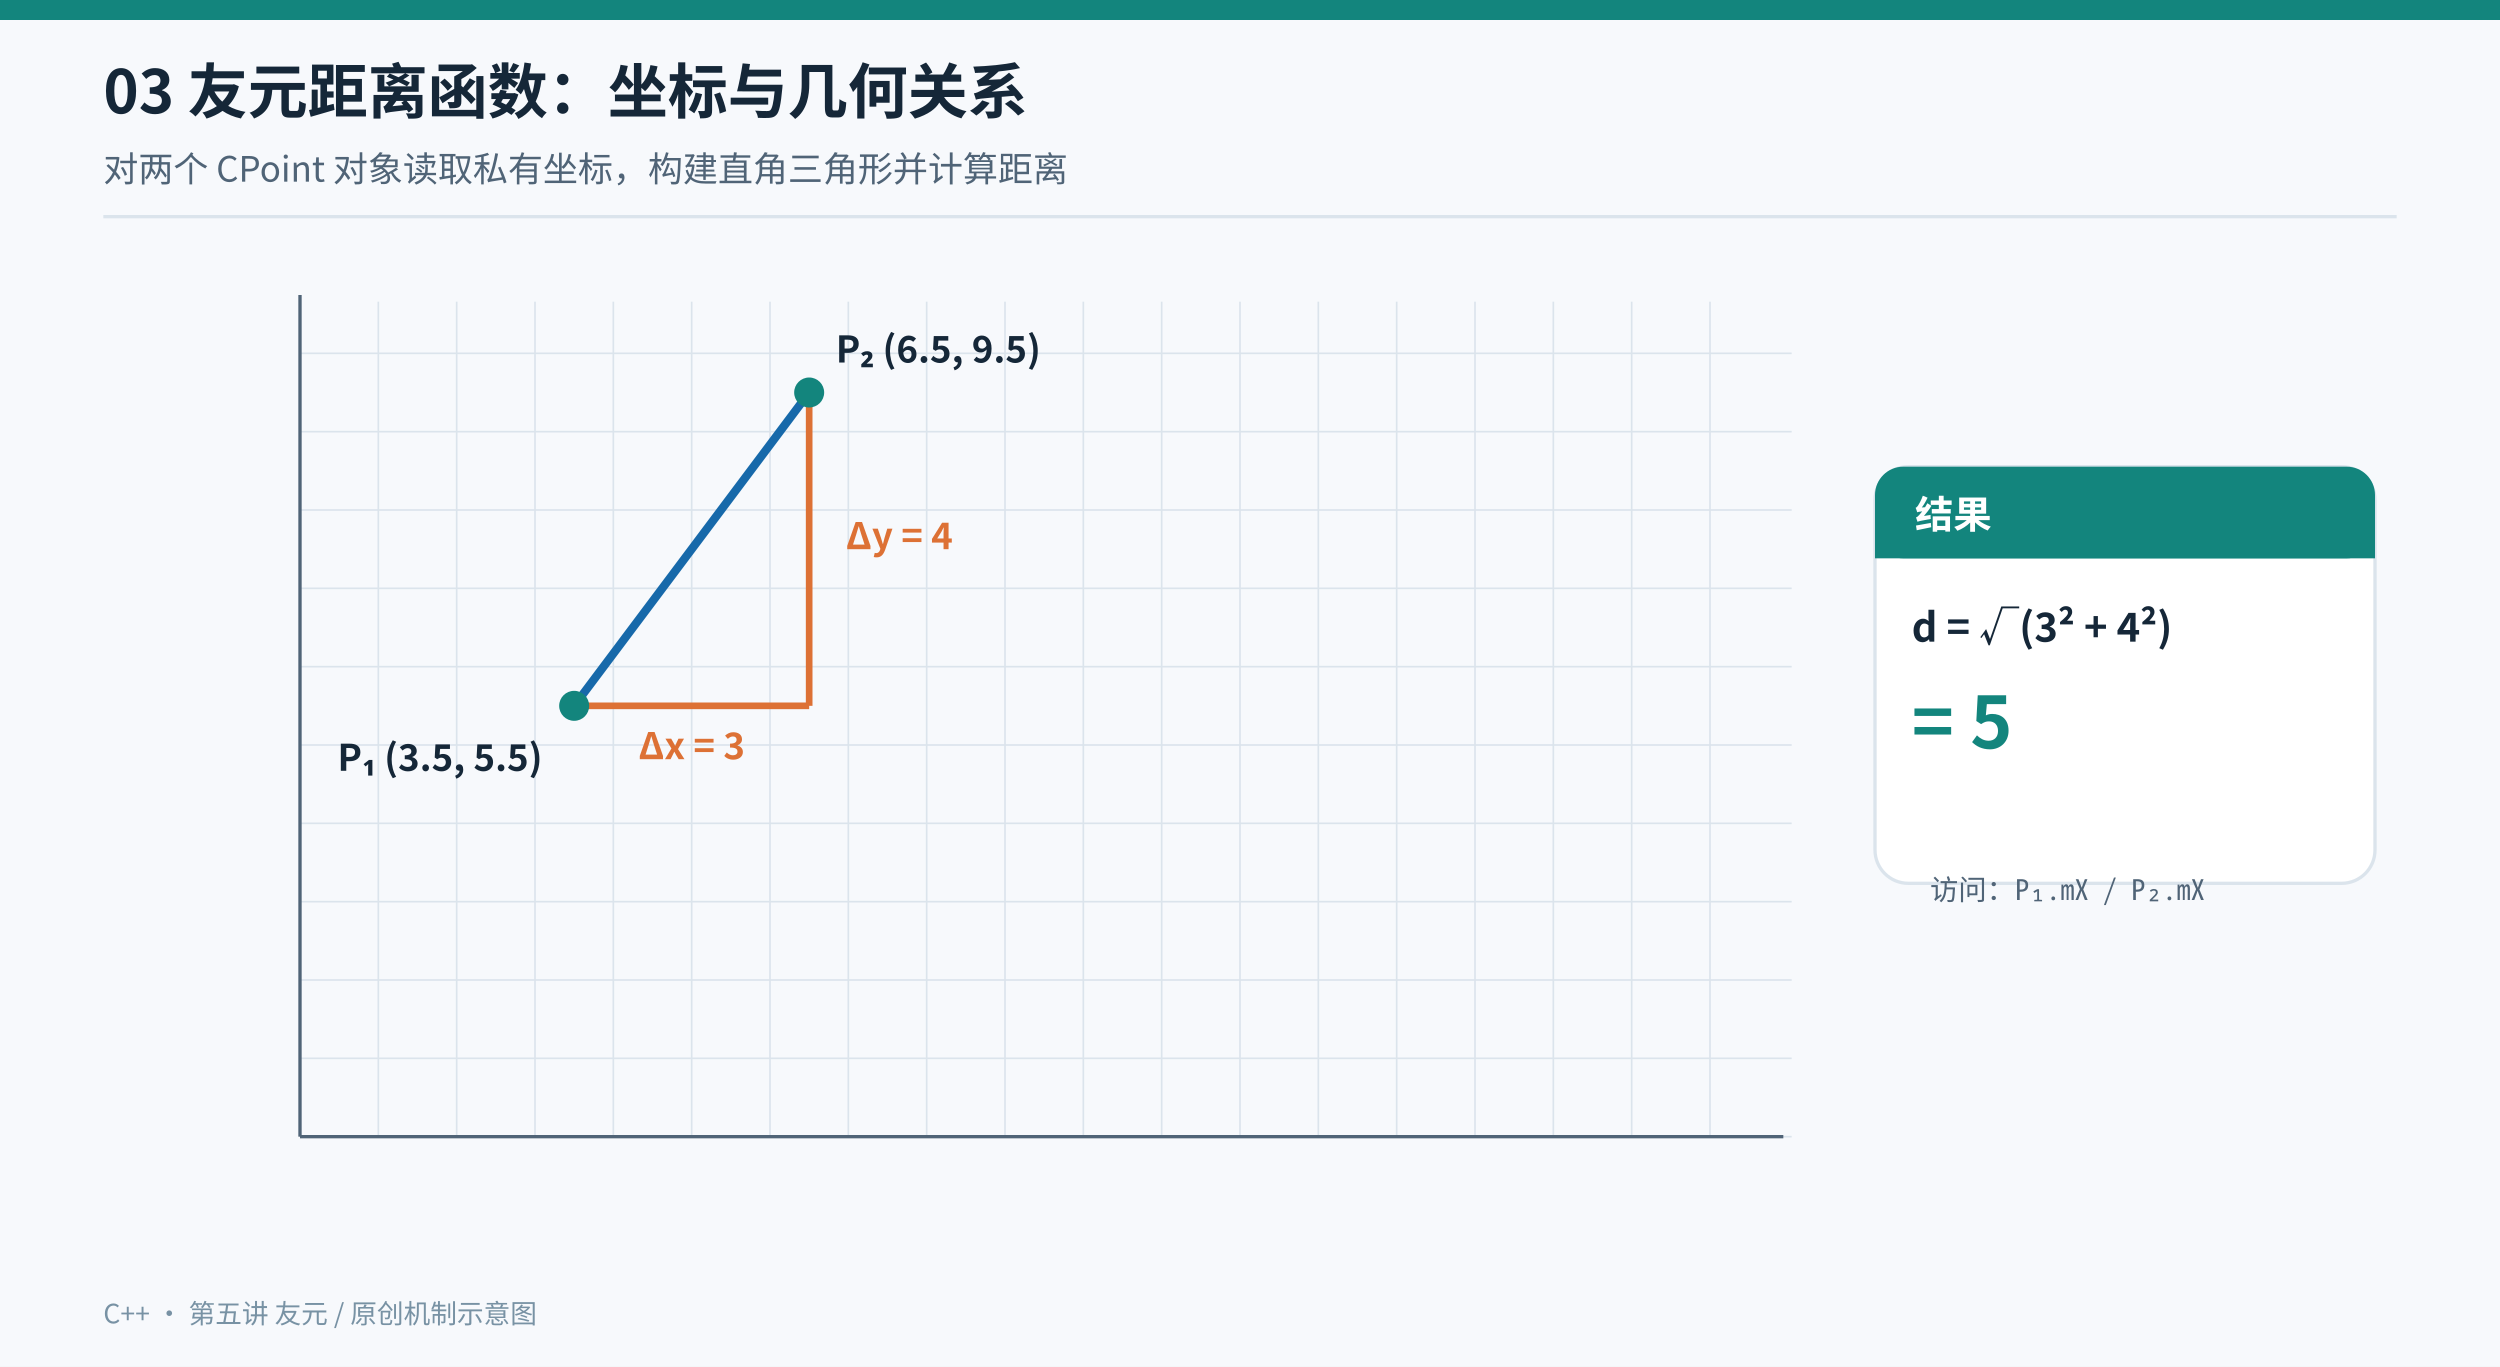
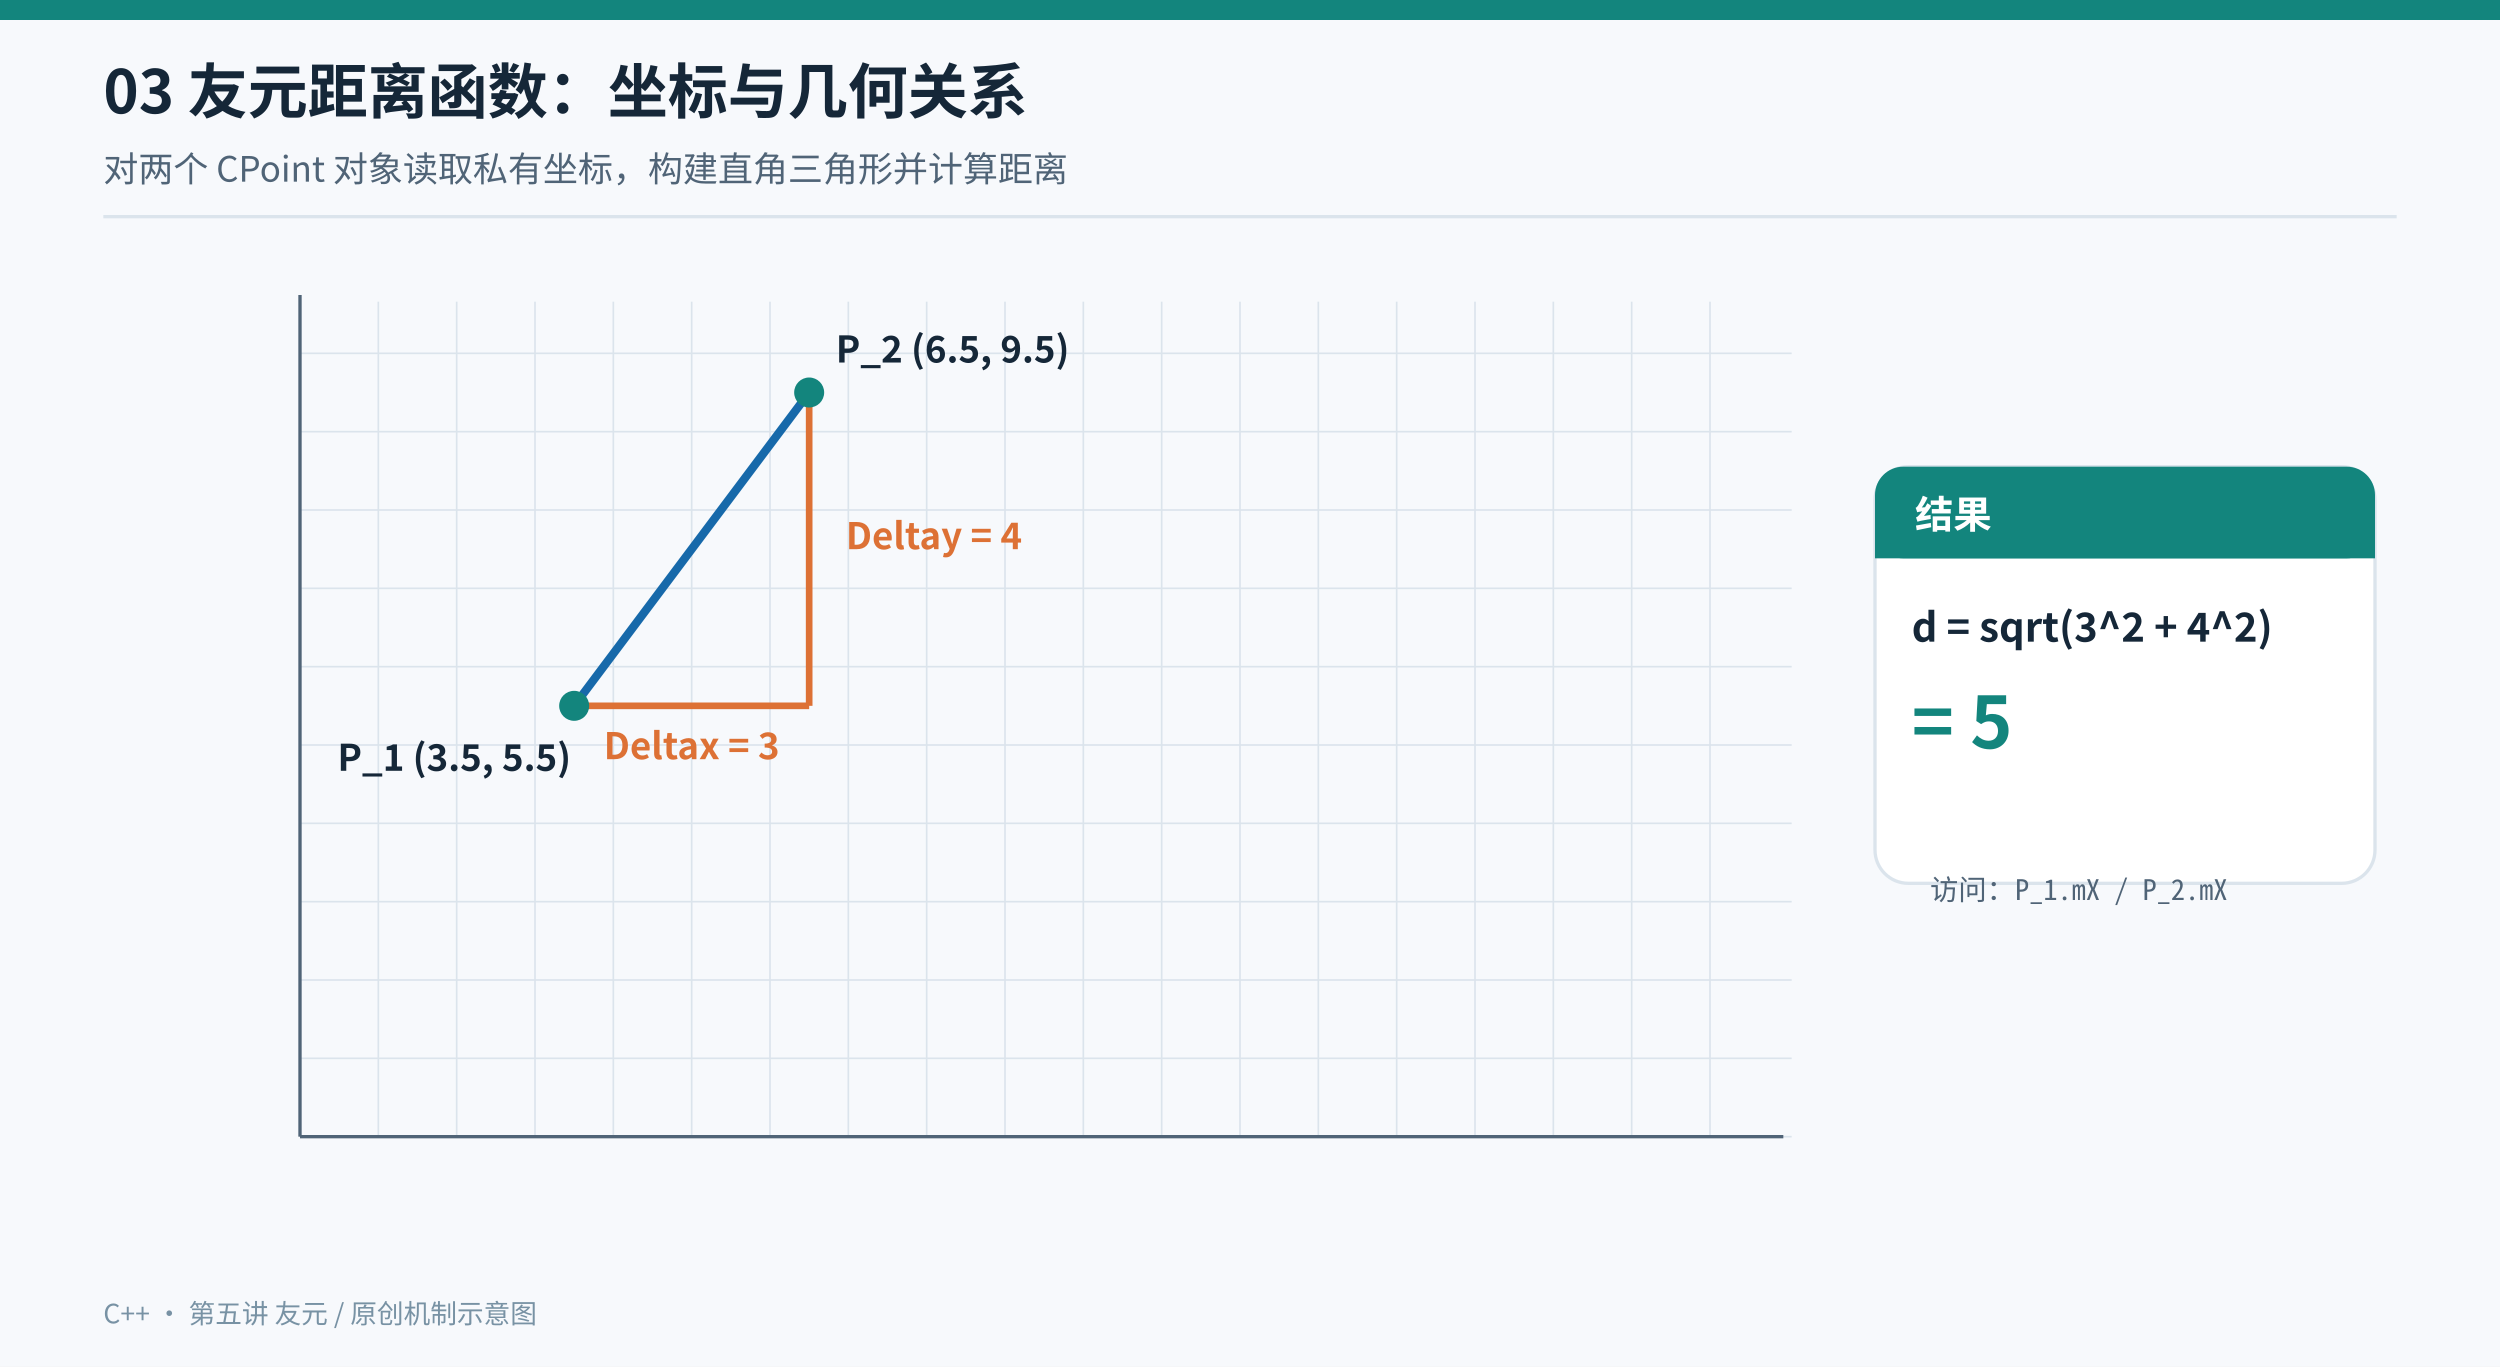
<svg xmlns="http://www.w3.org/2000/svg" baseProfile="full" height="820" version="1.1" viewBox="0 0 1500 820" width="1500">
  <defs>
    <marker id="arr-blue" markerHeight="10" markerWidth="10" orient="auto" refX="9" refY="5">
      <path d="M 0 0 L 10 5 L 0 10 Z" fill="#1769aa" />
    </marker>
    <marker id="arr-teal" markerHeight="10" markerWidth="10" orient="auto" refX="9" refY="5">
      <path d="M 0 0 L 10 5 L 0 10 Z" fill="#13857d" />
    </marker>
    <marker id="arr-red" markerHeight="10" markerWidth="10" orient="auto" refX="9" refY="5">
      <path d="M 0 0 L 10 5 L 0 10 Z" fill="#bf4f55" />
    </marker>
    <marker id="arr-orange" markerHeight="10" markerWidth="10" orient="auto" refX="9" refY="5">
      <path d="M 0 0 L 10 5 L 0 10 Z" fill="#dd7135" />
    </marker>
    <marker id="arr-gray" markerHeight="10" markerWidth="10" orient="auto" refX="9" refY="5">
      <path d="M 0 0 L 10 5 L 0 10 Z" fill="#506477" />
    </marker>
    <marker id="arr-purple" markerHeight="10" markerWidth="10" orient="auto" refX="9" refY="5">
      <path d="M 0 0 L 10 5 L 0 10 Z" fill="#7257af" />
    </marker>
  </defs>
  <rect fill="#f7f9fc" height="820" opacity="1" rx="0" ry="0" stroke="none" stroke-width="2" width="1500" x="0" y="0" />
  <rect fill="#13857d" height="12" opacity="1" rx="0" ry="0" stroke="none" stroke-width="2" width="1500" x="0" y="0" />
  <text fill="#152738" font-family="Noto Sans CJK SC, Noto Sans SC, SimHei, Microsoft YaHei, sans-serif" font-size="36" font-weight="700" opacity="1" text-anchor="start" x="62" y="68">03  友元距离函数：坐标与几何关系</text>
  <text fill="#506477" font-family="Noto Sans CJK SC, Noto Sans SC, SimHei, Microsoft YaHei, sans-serif" font-size="21" font-weight="400" opacity="1" text-anchor="start" x="62" y="109">对两个 CPoint 对象读取私有坐标，构建直角三角形并计算距离</text>
  <line stroke="#dbe4ec" stroke-width="2" x1="62" x2="1438" y1="130" y2="130" />
  <text fill="#7892a4" font-family="Noto Sans CJK SC, Noto Sans SC, SimHei, Microsoft YaHei, sans-serif" font-size="16" font-weight="400" opacity="1" text-anchor="start" x="62" y="794">C++  ·  第五讲 友元   /   原创机制示意图</text>
  <line stroke="#dbe4ec" stroke-width="1" x1="180" x2="180" y1="682" y2="181" />
  <line stroke="#dbe4ec" stroke-width="1" x1="227" x2="227" y1="682" y2="181" />
  <line stroke="#dbe4ec" stroke-width="1" x1="274" x2="274" y1="682" y2="181" />
  <line stroke="#dbe4ec" stroke-width="1" x1="321" x2="321" y1="682" y2="181" />
  <line stroke="#dbe4ec" stroke-width="1" x1="368" x2="368" y1="682" y2="181" />
  <line stroke="#dbe4ec" stroke-width="1" x1="415" x2="415" y1="682" y2="181" />
  <line stroke="#dbe4ec" stroke-width="1" x1="462" x2="462" y1="682" y2="181" />
  <line stroke="#dbe4ec" stroke-width="1" x1="509" x2="509" y1="682" y2="181" />
  <line stroke="#dbe4ec" stroke-width="1" x1="556" x2="556" y1="682" y2="181" />
  <line stroke="#dbe4ec" stroke-width="1" x1="603" x2="603" y1="682" y2="181" />
  <line stroke="#dbe4ec" stroke-width="1" x1="650" x2="650" y1="682" y2="181" />
  <line stroke="#dbe4ec" stroke-width="1" x1="697" x2="697" y1="682" y2="181" />
  <line stroke="#dbe4ec" stroke-width="1" x1="744" x2="744" y1="682" y2="181" />
  <line stroke="#dbe4ec" stroke-width="1" x1="791" x2="791" y1="682" y2="181" />
  <line stroke="#dbe4ec" stroke-width="1" x1="838" x2="838" y1="682" y2="181" />
  <line stroke="#dbe4ec" stroke-width="1" x1="885" x2="885" y1="682" y2="181" />
  <line stroke="#dbe4ec" stroke-width="1" x1="932" x2="932" y1="682" y2="181" />
  <line stroke="#dbe4ec" stroke-width="1" x1="979" x2="979" y1="682" y2="181" />
  <line stroke="#dbe4ec" stroke-width="1" x1="1026" x2="1026" y1="682" y2="181" />
  <line stroke="#dbe4ec" stroke-width="1" x1="180" x2="1075" y1="682" y2="682" />
  <line stroke="#dbe4ec" stroke-width="1" x1="180" x2="1075" y1="635" y2="635" />
  <line stroke="#dbe4ec" stroke-width="1" x1="180" x2="1075" y1="588" y2="588" />
  <line stroke="#dbe4ec" stroke-width="1" x1="180" x2="1075" y1="541" y2="541" />
  <line stroke="#dbe4ec" stroke-width="1" x1="180" x2="1075" y1="494" y2="494" />
  <line stroke="#dbe4ec" stroke-width="1" x1="180" x2="1075" y1="447" y2="447" />
  <line stroke="#dbe4ec" stroke-width="1" x1="180" x2="1075" y1="400" y2="400" />
  <line stroke="#dbe4ec" stroke-width="1" x1="180" x2="1075" y1="353" y2="353" />
  <line stroke="#dbe4ec" stroke-width="1" x1="180" x2="1075" y1="306" y2="306" />
  <line stroke="#dbe4ec" stroke-width="1" x1="180" x2="1075" y1="259" y2="259" />
  <line stroke="#dbe4ec" stroke-width="1" x1="180" x2="1075" y1="212" y2="212" />
  <line stroke="#506477" stroke-width="2" x1="180" x2="1070" y1="682" y2="682" />
  <line stroke="#506477" stroke-width="2" x1="180" x2="180" y1="682" y2="177" />
  <line stroke="#dd7135" stroke-width="4" x1="344.5" x2="485.5" y1="423.5" y2="423.5" />
  <line stroke="#dd7135" stroke-width="4" x1="485.5" x2="485.5" y1="423.5" y2="235.5" />
  <line stroke="#1769aa" stroke-width="5" x1="344.5" x2="485.5" y1="423.5" y2="235.5" />
  <circle cx="344.5" cy="423.5" fill="#13857d" r="9" stroke="none" stroke-width="2" />
-   <text fill="#152738" font-family="Noto Sans CJK SC, Noto Sans SC, SimHei, Microsoft YaHei, sans-serif" font-size="22" font-weight="700" opacity="1" text-anchor="start" x="202.5" y="462.5">P₁ (3.5, 5.5)</text>
+   <text fill="#152738" font-family="Noto Sans CJK SC, Noto Sans SC, SimHei, Microsoft YaHei, sans-serif" font-size="22" font-weight="700" opacity="1" text-anchor="start" x="202.5" y="462.5">P_1 (3.5, 5.5)</text>
  <circle cx="485.5" cy="235.5" fill="#13857d" r="9" stroke="none" stroke-width="2" />
-   <text fill="#152738" font-family="Noto Sans CJK SC, Noto Sans SC, SimHei, Microsoft YaHei, sans-serif" font-size="22" font-weight="700" opacity="1" text-anchor="start" x="501.5" y="217.5">P₂ (6.5, 9.5)</text>
-   <text fill="#dd7135" font-family="Noto Sans CJK SC, Noto Sans SC, SimHei, Microsoft YaHei, sans-serif" font-size="22" font-weight="700" opacity="1" text-anchor="middle" x="415.0" y="455.5">Δx = 3</text>
-   <text fill="#dd7135" font-family="Noto Sans CJK SC, Noto Sans SC, SimHei, Microsoft YaHei, sans-serif" font-size="22" font-weight="700" opacity="1" text-anchor="start" x="507.5" y="329.5">Δy = 4</text>
+   <text fill="#152738" font-family="Noto Sans CJK SC, Noto Sans SC, SimHei, Microsoft YaHei, sans-serif" font-size="22" font-weight="700" opacity="1" text-anchor="start" x="501.5" y="217.5">P_2 (6.5, 9.5)</text>
+   <text fill="#dd7135" font-family="Noto Sans CJK SC, Noto Sans SC, SimHei, Microsoft YaHei, sans-serif" font-size="22" font-weight="700" opacity="1" text-anchor="middle" x="415.0" y="455.5">Deltax = 3</text>
+   <text fill="#dd7135" font-family="Noto Sans CJK SC, Noto Sans SC, SimHei, Microsoft YaHei, sans-serif" font-size="22" font-weight="700" opacity="1" text-anchor="start" x="507.5" y="329.5">Deltay = 4</text>
  <rect fill="#ffffff" height="250" opacity="1" rx="20" ry="20" stroke="#dbe4ec" stroke-width="2" width="300" x="1125" y="280" />
  <rect fill="#13857d" height="55" opacity="1" rx="17" ry="17" stroke="none" width="300" x="1125" y="280" />
  <rect fill="#13857d" height="26" opacity="1" rx="0" ry="0" stroke="none" width="300" x="1125" y="309" />
  <text fill="#ffffff" font-family="Noto Sans CJK SC, Noto Sans SC, SimHei, Microsoft YaHei, sans-serif" font-size="23" font-weight="700" opacity="1" text-anchor="start" x="1149" y="317">结果</text>
-   <text fill="#152738" font-family="Noto Sans CJK SC, Noto Sans SC, SimHei, Microsoft YaHei, sans-serif" font-size="24" font-weight="700" opacity="1" text-anchor="start" x="1147" y="385">d = √(3² + 4²)</text>
+   <text fill="#152738" font-family="Noto Sans CJK SC, Noto Sans SC, SimHei, Microsoft YaHei, sans-serif" font-size="24" font-weight="700" opacity="1" text-anchor="start" x="1147" y="385">d = sqrt(3^2 + 4^2)</text>
  <text fill="#13857d" font-family="Noto Sans CJK SC, Noto Sans SC, SimHei, Microsoft YaHei, sans-serif" font-size="43" font-weight="700" opacity="1" text-anchor="start" x="1147" y="449">= 5</text>
-   <text fill="#506477" font-family="Noto Sans Mono CJK SC, Noto Sans CJK SC, Noto Sans Mono, monospace" font-size="17" font-weight="400" opacity="1" text-anchor="start" x="1158" y="540">访问：P₁.mX / P₂.mX</text>
+   <text fill="#506477" font-family="Noto Sans Mono CJK SC, Noto Sans CJK SC, Noto Sans Mono, monospace" font-size="17" font-weight="400" opacity="1" text-anchor="start" x="1158" y="540">访问：P_1.mX / P_2.mX</text>
</svg>
